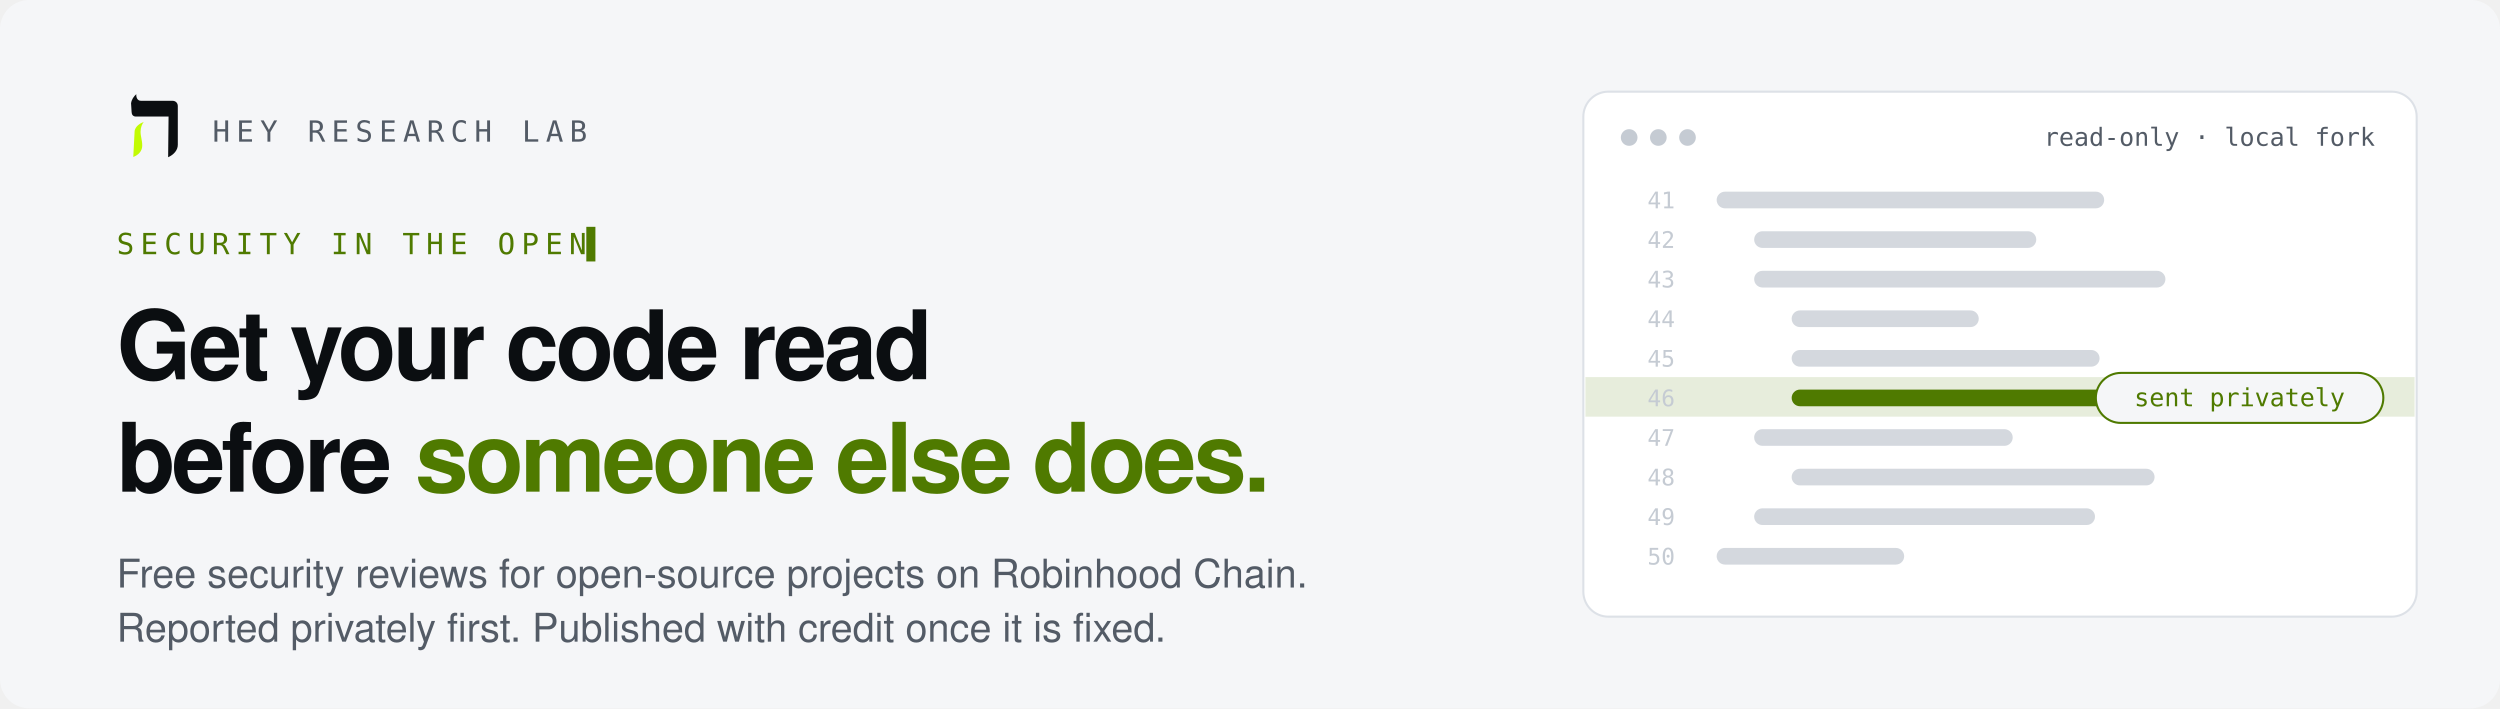
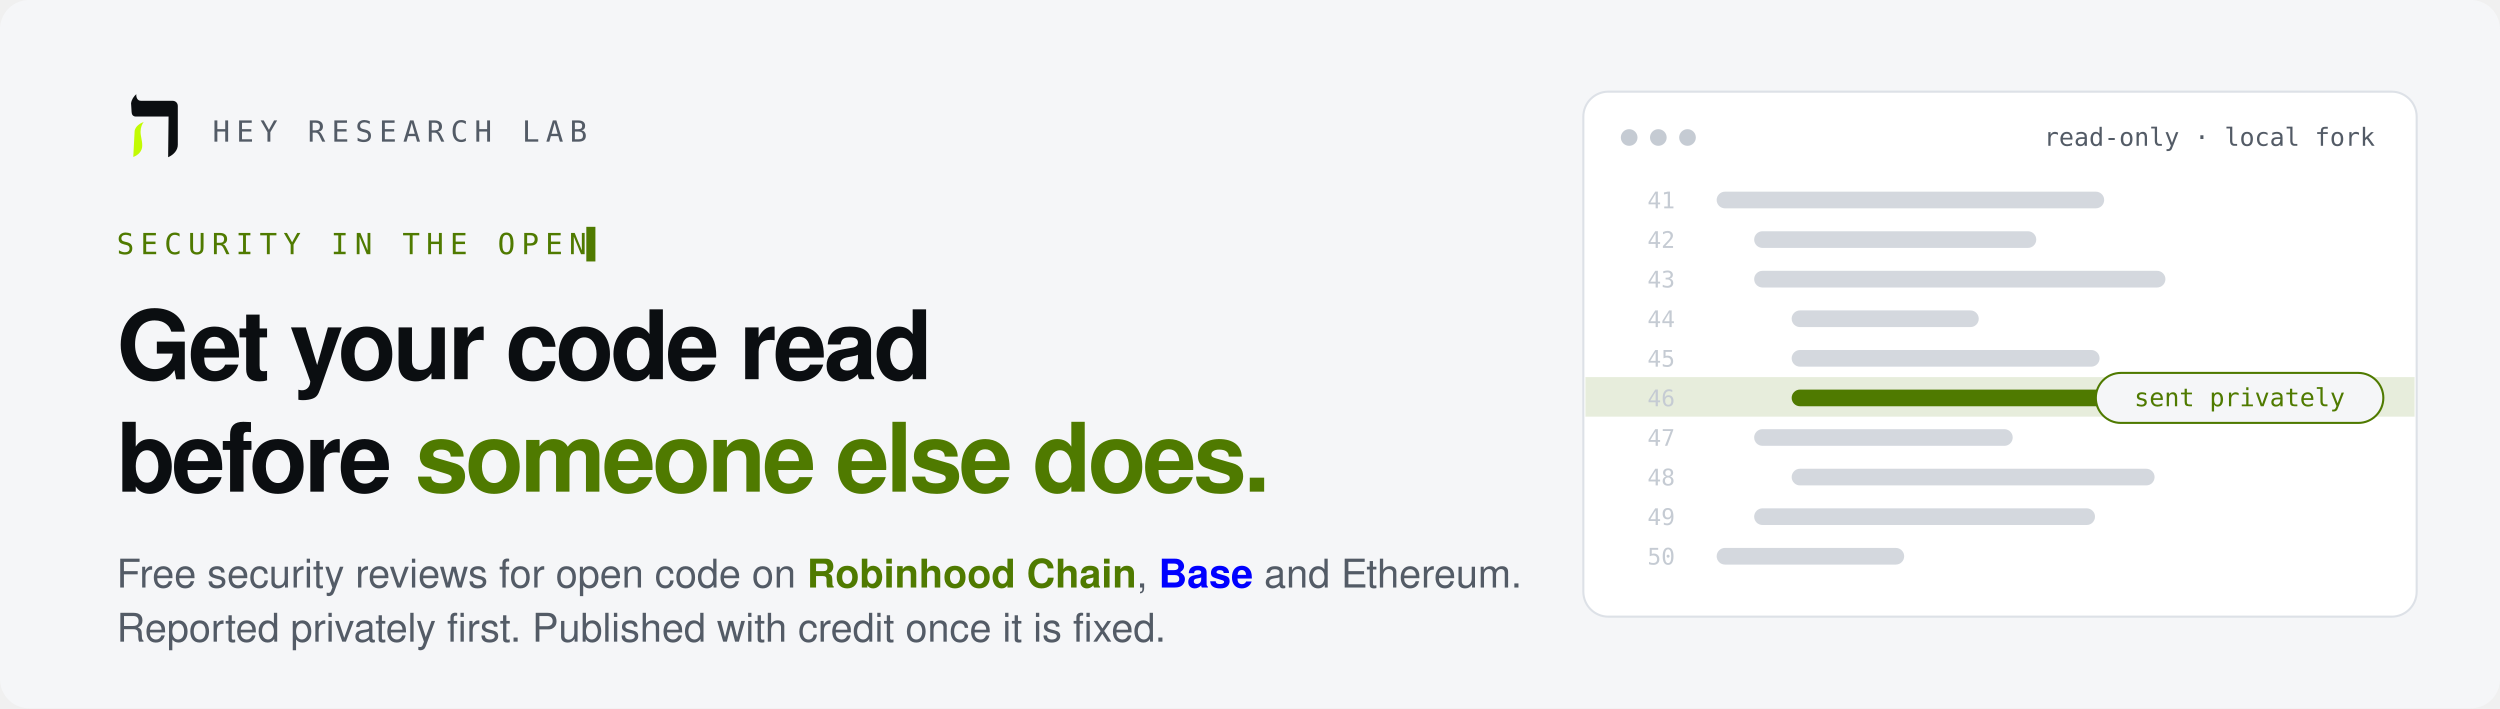
- <svg xmlns="http://www.w3.org/2000/svg" width="1200" height="340" viewBox="0 0 1200 340" role="img" aria-label="HEY Research Lab security: get your code read before someone else does. Free, private-first security reviews for open-source projects on Robinhood Chain.">
+ <svg xmlns="http://www.w3.org/2000/svg" width="1200" height="340" viewBox="0 0 1200 340" role="img" aria-label="HEY Research Lab security: get your code read before someone else does. Free, private-first security reviews for open-source projects on Robinhood Chain, Base and Ethereum.">
  <style>.scan{animation:scan 7s ease-in-out infinite}@keyframes scan{0%{transform:translateY(-95px);opacity:0}12%{opacity:1}60%,100%{transform:translateY(0);opacity:1}}.tag{animation:tag 7s ease-out infinite}@keyframes tag{0%,55%{opacity:0}70%,100%{opacity:1}}.cur{animation:blink 1.1s steps(1) infinite}@keyframes blink{50%{opacity:0}}@media (prefers-reduced-motion: reduce){*{animation:none!important}}</style>
  <rect width="1200" height="340" rx="14" fill="#F5F6F8" />
  <g transform="translate(56 44) scale(0.2656)">
    <path d="M26 21C27 14 31 8.5 35.5 4.5C35 10.5 37.5 16.5 44 16.5L101 16.5C106.5 16.5 110.5 20.5 110.5 26L110.5 96C110.5 106 103 114 93 118.5L93.8 45L35 45C29.5 45 27.2 41.5 27 37Z" fill="#0B0E11" />
    <path d="M49 54.5C42 57.5 34.5 62 32.5 70.5L30 118C38.5 115 46 108 46.2 98C46.4 88 43 80.5 43.2 72C43.4 64 46 58.5 49 54.5Z" fill="#C2FB03" />
  </g>
  <text x="102" y="68" font-family="ui-monospace,SFMono-Regular,'SF Mono',Menlo,Consolas,monospace" font-size="14" letter-spacing="3" fill="#535B66">HEY RESEARCH LAB</text>
  <text x="56" y="122" font-family="ui-monospace,SFMono-Regular,'SF Mono',Menlo,Consolas,monospace" font-size="14" letter-spacing="3" fill="#4F7A00">SECURITY IN THE OPEN<tspan class="cur"> ▌</tspan>
  </text>
  <text x="56" y="182" font-family="-apple-system,BlinkMacSystemFont,'Segoe UI',Helvetica,Arial,sans-serif" font-size="46" font-weight="800" letter-spacing="-1.6" fill="#0B0E11">Get your code read</text>
  <text x="56" y="236" font-family="-apple-system,BlinkMacSystemFont,'Segoe UI',Helvetica,Arial,sans-serif" font-size="46" font-weight="800" letter-spacing="-1.6" fill="#0B0E11">before <tspan fill="#4F7A00">someone else does.</tspan>
  </text>
-   <text x="56" y="282" font-family="-apple-system,BlinkMacSystemFont,'Segoe UI',Helvetica,Arial,sans-serif" font-size="19" fill="#535B66">Free security reviews for open-source projects on Robinhood Chain.</text>
+   <text x="56" y="282" font-family="-apple-system,BlinkMacSystemFont,'Segoe UI',Helvetica,Arial,sans-serif" font-size="19" fill="#535B66">Free security reviews for open code on <tspan fill="#4F7A00" font-weight="600">Robinhood Chain</tspan>, <tspan fill="#0000FF" font-weight="600">Base</tspan> and Ethereum.</text>
  <text x="56" y="308" font-family="-apple-system,BlinkMacSystemFont,'Segoe UI',Helvetica,Arial,sans-serif" font-size="19" fill="#535B66">Reported privately first. Published with credit once it is fixed.</text>
  <rect x="760" y="44" width="400" height="252" rx="12" fill="#FFFFFF" stroke="#DDE1E7" />
  <circle cx="782" cy="66" r="4" fill="#C5CBD3" />
  <circle cx="796" cy="66" r="4" fill="#C5CBD3" />
  <circle cx="810" cy="66" r="4" fill="#C5CBD3" />
  <text x="1140" y="70" text-anchor="end" font-family="ui-monospace,SFMono-Regular,'SF Mono',Menlo,Consolas,monospace" font-size="12" fill="#535B66">read-only · local fork</text>
  <rect class="scan" x="761" y="181" width="398" height="19" fill="rgba(79,122,0,0.14)" />
  <text x="804" y="100" text-anchor="end" font-family="ui-monospace,SFMono-Regular,'SF Mono',Menlo,Consolas,monospace" font-size="11" fill="#C5CBD3">41</text>
  <rect x="824" y="92" width="186.0" height="8" rx="4" fill="#C5CBD3" opacity="0.75" />
  <text x="804" y="119" text-anchor="end" font-family="ui-monospace,SFMono-Regular,'SF Mono',Menlo,Consolas,monospace" font-size="11" fill="#C5CBD3">42</text>
  <rect x="842" y="111" width="135.4" height="8" rx="4" fill="#C5CBD3" opacity="0.75" />
  <text x="804" y="138" text-anchor="end" font-family="ui-monospace,SFMono-Regular,'SF Mono',Menlo,Consolas,monospace" font-size="11" fill="#C5CBD3">43</text>
  <rect x="842" y="130" width="197.4" height="8" rx="4" fill="#C5CBD3" opacity="0.75" />
  <text x="804" y="157" text-anchor="end" font-family="ui-monospace,SFMono-Regular,'SF Mono',Menlo,Consolas,monospace" font-size="11" fill="#C5CBD3">44</text>
  <rect x="860" y="149" width="89.8" height="8" rx="4" fill="#C5CBD3" opacity="0.75" />
  <text x="804" y="176" text-anchor="end" font-family="ui-monospace,SFMono-Regular,'SF Mono',Menlo,Consolas,monospace" font-size="11" fill="#C5CBD3">45</text>
  <rect x="860" y="168" width="147.8" height="8" rx="4" fill="#C5CBD3" opacity="0.75" />
  <text x="804" y="195" text-anchor="end" font-family="ui-monospace,SFMono-Regular,'SF Mono',Menlo,Consolas,monospace" font-size="11" fill="#C5CBD3">46</text>
  <rect x="860" y="187" width="211.2" height="8" rx="4" fill="#4F7A00" opacity="1" />
  <text x="804" y="214" text-anchor="end" font-family="ui-monospace,SFMono-Regular,'SF Mono',Menlo,Consolas,monospace" font-size="11" fill="#C5CBD3">47</text>
  <rect x="842" y="206" width="124.1" height="8" rx="4" fill="#C5CBD3" opacity="0.75" />
  <text x="804" y="233" text-anchor="end" font-family="ui-monospace,SFMono-Regular,'SF Mono',Menlo,Consolas,monospace" font-size="11" fill="#C5CBD3">48</text>
  <rect x="860" y="225" width="174.2" height="8" rx="4" fill="#C5CBD3" opacity="0.75" />
  <text x="804" y="252" text-anchor="end" font-family="ui-monospace,SFMono-Regular,'SF Mono',Menlo,Consolas,monospace" font-size="11" fill="#C5CBD3">49</text>
  <rect x="842" y="244" width="163.6" height="8" rx="4" fill="#C5CBD3" opacity="0.75" />
  <text x="804" y="271" text-anchor="end" font-family="ui-monospace,SFMono-Regular,'SF Mono',Menlo,Consolas,monospace" font-size="11" fill="#C5CBD3">50</text>
  <rect x="824" y="263" width="90.0" height="8" rx="4" fill="#C5CBD3" opacity="0.75" />
  <g class="tag">
    <rect x="1006" y="179" width="138" height="24" rx="12" fill="#F5F6F8" stroke="#4F7A00" />
    <text x="1075" y="195" text-anchor="middle" font-family="ui-monospace,SFMono-Regular,'SF Mono',Menlo,Consolas,monospace" font-size="12" fill="#4F7A00">sent privately</text>
  </g>
</svg>
